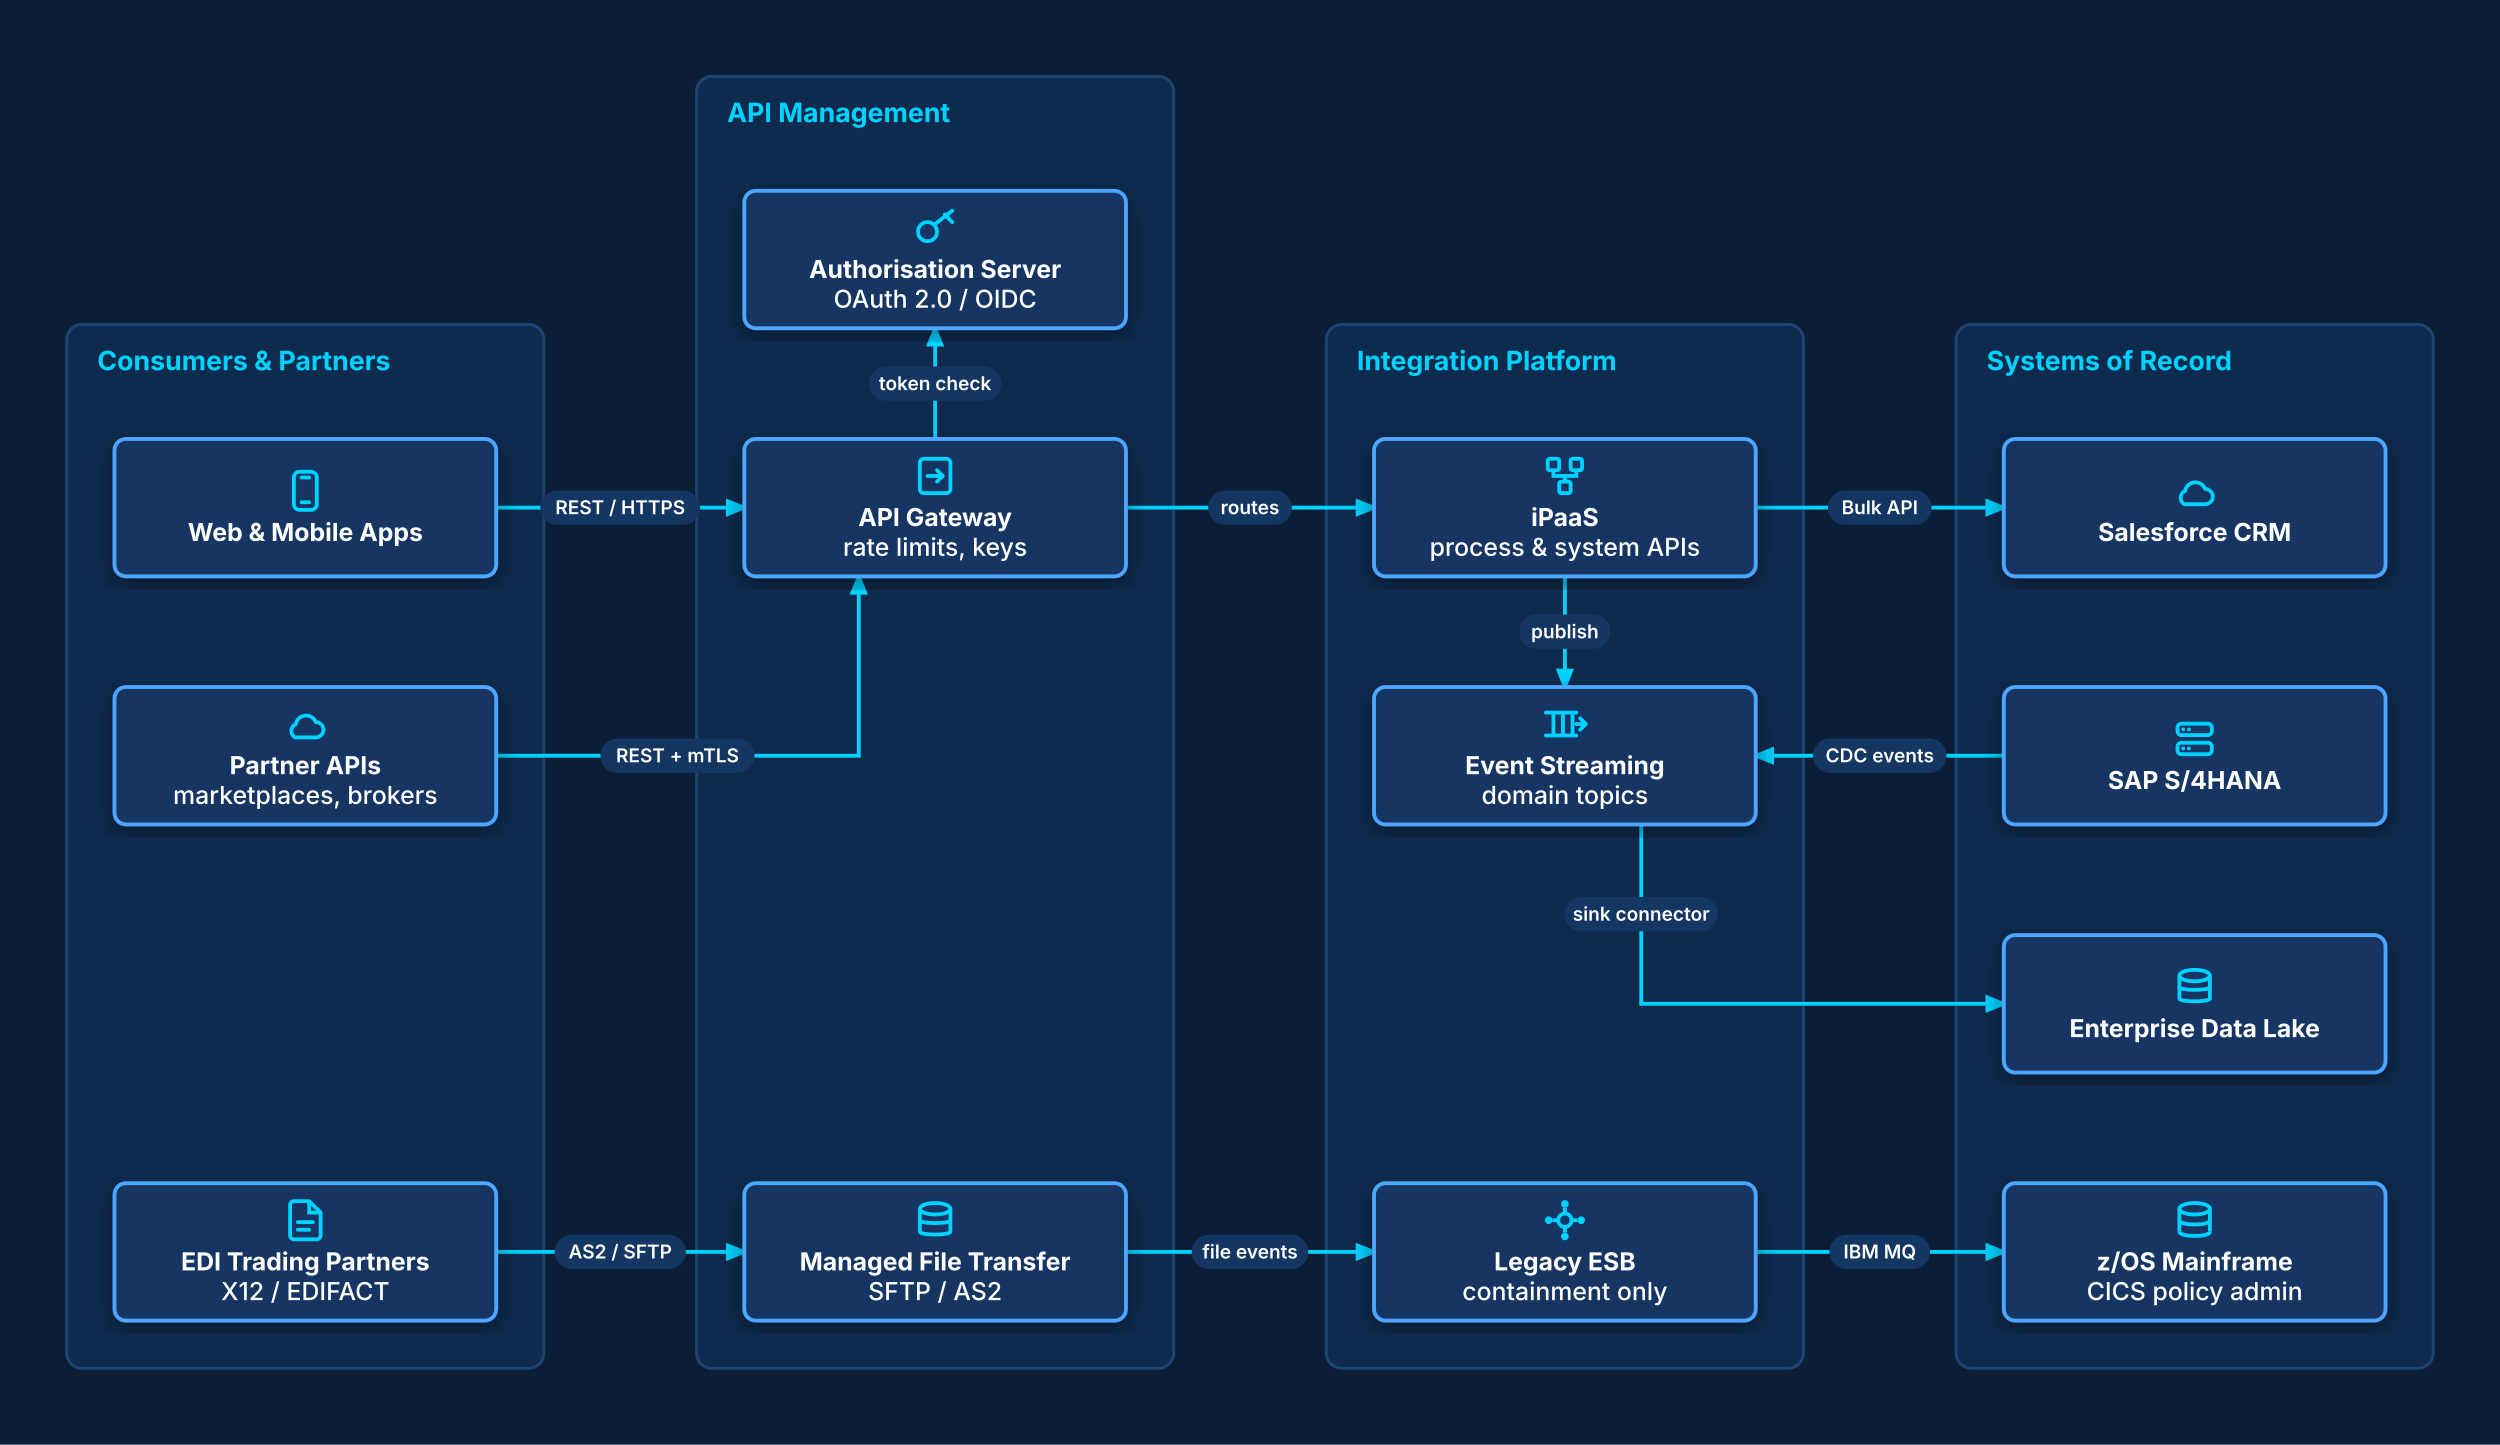
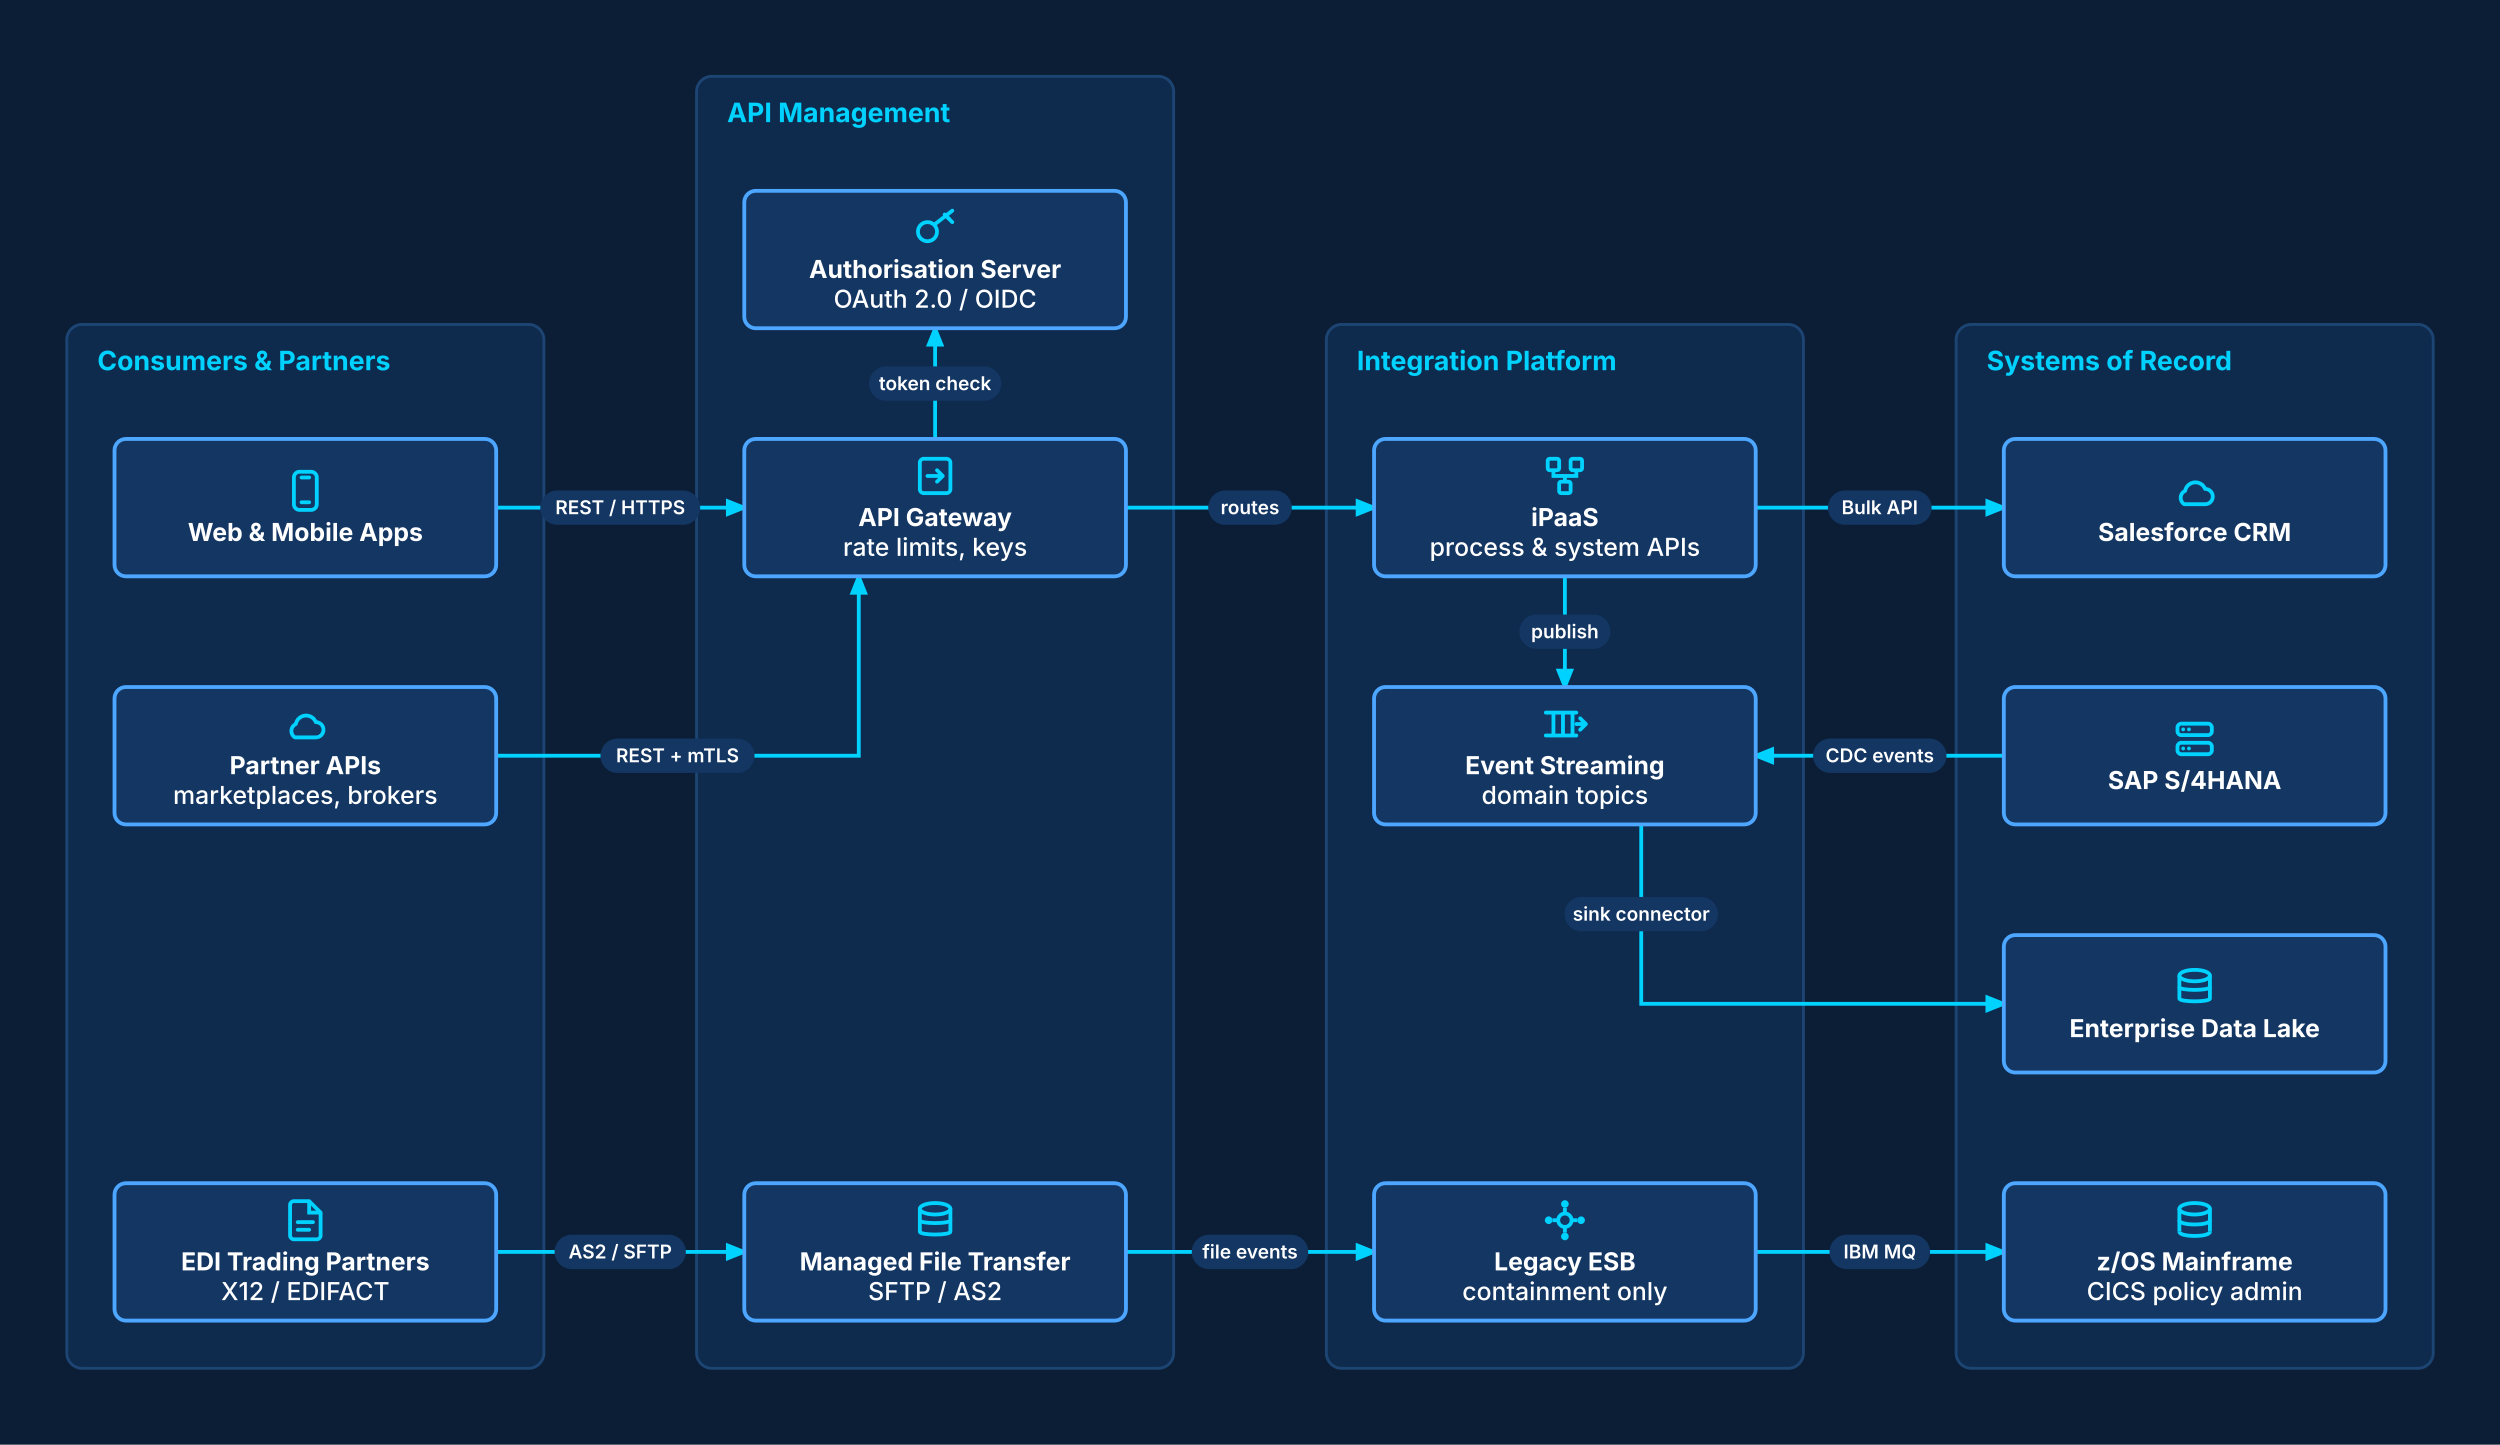
- <svg xmlns="http://www.w3.org/2000/svg" viewBox="0 0 1310 757" width="1310" height="757">
+ <svg xmlns="http://www.w3.org/2000/svg" viewBox="0 0 1310 757" width="1965" height="1135.5">
  <defs>
    <marker id="arrow" viewBox="0 0 10 10" refX="8" refY="5" markerWidth="6" markerHeight="6" orient="auto-start-reverse">
      <path d="M 0 1 L 10 5 L 0 9 z" fill="#00D2FF" />
    </marker>
    <marker id="arrow-tail" viewBox="0 0 10 10" refX="2" refY="5" markerWidth="6" markerHeight="6" orient="auto">
      <path d="M 10 1 L 0 5 L 10 9 z" fill="#00D2FF" />
    </marker>
-     <filter id="shadow" x="-10%" y="-10%" width="120%" height="120%">
-       <feDropShadow dx="0" dy="4" stdDeviation="6" flood-color="#000000" flood-opacity="0.4" />
-     </filter>
  </defs>
  <rect width="100%" height="100%" fill="#0B1E36" />
  <g id="group_1">
    <rect x="35" y="170" width="250" height="547" rx="8" fill="#0E2A4D" stroke="#1D4573" stroke-width="1.5" />
-     <text x="51" y="194" fill="#00D2FF" font-family="Inter, -apple-system, BlinkMacSystemFont, 'Segoe UI', Roboto, sans-serif" font-size="14" font-weight="700" text-anchor="start">Consumers &amp; Partners</text>
+     <text x="51" y="194" fill="#00D2FF" font-family="Inter, 'DejaVu Sans', 'Liberation Sans', -apple-system, BlinkMacSystemFont, 'Segoe UI', Roboto, sans-serif" font-size="14" font-weight="700" text-anchor="start">Consumers &amp; Partners</text>
  </g>
  <g id="group_5">
    <rect x="365" y="40" width="250" height="677" rx="8" fill="#0E2A4D" stroke="#1D4573" stroke-width="1.5" />
-     <text x="381" y="64" fill="#00D2FF" font-family="Inter, -apple-system, BlinkMacSystemFont, 'Segoe UI', Roboto, sans-serif" font-size="14" font-weight="700" text-anchor="start">API Management</text>
+     <text x="381" y="64" fill="#00D2FF" font-family="Inter, 'DejaVu Sans', 'Liberation Sans', -apple-system, BlinkMacSystemFont, 'Segoe UI', Roboto, sans-serif" font-size="14" font-weight="700" text-anchor="start">API Management</text>
  </g>
  <g id="group_9">
    <rect x="695" y="170" width="250" height="547" rx="8" fill="#0E2A4D" stroke="#1D4573" stroke-width="1.5" />
-     <text x="711" y="194" fill="#00D2FF" font-family="Inter, -apple-system, BlinkMacSystemFont, 'Segoe UI', Roboto, sans-serif" font-size="14" font-weight="700" text-anchor="start">Integration Platform</text>
+     <text x="711" y="194" fill="#00D2FF" font-family="Inter, 'DejaVu Sans', 'Liberation Sans', -apple-system, BlinkMacSystemFont, 'Segoe UI', Roboto, sans-serif" font-size="14" font-weight="700" text-anchor="start">Integration Platform</text>
  </g>
  <g id="group_13">
    <rect x="1025" y="170" width="250" height="547" rx="8" fill="#0E2A4D" stroke="#1D4573" stroke-width="1.5" />
-     <text x="1041" y="194" fill="#00D2FF" font-family="Inter, -apple-system, BlinkMacSystemFont, 'Segoe UI', Roboto, sans-serif" font-size="14" font-weight="700" text-anchor="start">Systems of Record</text>
+     <text x="1041" y="194" fill="#00D2FF" font-family="Inter, 'DejaVu Sans', 'Liberation Sans', -apple-system, BlinkMacSystemFont, 'Segoe UI', Roboto, sans-serif" font-size="14" font-weight="700" text-anchor="start">Systems of Record</text>
  </g>
  <path d="M 260 266 L 390 266" fill="none" stroke="#00D2FF" stroke-width="2" marker-end="url(#arrow)" />
  <path d="M 260 396 L 450 396 L 450 302" fill="none" stroke="#00D2FF" stroke-width="2" marker-end="url(#arrow)" />
  <path d="M 490 230 L 490 172" fill="none" stroke="#00D2FF" stroke-width="2" marker-end="url(#arrow)" />
  <path d="M 590 266 L 720 266" fill="none" stroke="#00D2FF" stroke-width="2" marker-end="url(#arrow)" />
  <path d="M 920 266 L 1050 266" fill="none" stroke="#00D2FF" stroke-width="2" marker-end="url(#arrow)" />
  <path d="M 820 302 L 820 360" fill="none" stroke="#00D2FF" stroke-width="2" marker-end="url(#arrow)" />
  <path d="M 1050 396 L 920 396" fill="none" stroke="#00D2FF" stroke-width="2" marker-end="url(#arrow)" />
  <path d="M 860 432 L 860 526 L 1050 526" fill="none" stroke="#00D2FF" stroke-width="2" marker-end="url(#arrow)" />
  <path d="M 260 656 L 390 656" fill="none" stroke="#00D2FF" stroke-width="2" marker-end="url(#arrow)" />
  <path d="M 590 656 L 720 656" fill="none" stroke="#00D2FF" stroke-width="2" marker-end="url(#arrow)" />
  <path d="M 920 656 L 1050 656" fill="none" stroke="#00D2FF" stroke-width="2" marker-end="url(#arrow)" />
  <g class="badge">
    <rect x="283.11" y="257" width="83.78" height="18" rx="9" fill="#133663" />
-     <text x="325" y="269.44" fill="#FFFFFF" font-family="Inter, -apple-system, BlinkMacSystemFont, 'Segoe UI', Roboto, sans-serif" font-size="10" font-weight="600" text-anchor="middle">REST / HTTPS</text>
+     <text x="325" y="269.44" fill="#FFFFFF" font-family="Inter, 'DejaVu Sans', 'Liberation Sans', -apple-system, BlinkMacSystemFont, 'Segoe UI', Roboto, sans-serif" font-size="10" font-weight="600" text-anchor="middle">REST / HTTPS</text>
  </g>
  <g class="badge">
    <rect x="314.63" y="387" width="80.74" height="18" rx="9" fill="#133663" />
-     <text x="355" y="399.44" fill="#FFFFFF" font-family="Inter, -apple-system, BlinkMacSystemFont, 'Segoe UI', Roboto, sans-serif" font-size="10" font-weight="600" text-anchor="middle">REST + mTLS</text>
+     <text x="355" y="399.44" fill="#FFFFFF" font-family="Inter, 'DejaVu Sans', 'Liberation Sans', -apple-system, BlinkMacSystemFont, 'Segoe UI', Roboto, sans-serif" font-size="10" font-weight="600" text-anchor="middle">REST + mTLS</text>
  </g>
  <g class="badge">
    <rect x="455.32" y="192" width="69.36" height="18" rx="9" fill="#133663" />
-     <text x="490" y="204.44" fill="#FFFFFF" font-family="Inter, -apple-system, BlinkMacSystemFont, 'Segoe UI', Roboto, sans-serif" font-size="10" font-weight="600" text-anchor="middle">token check</text>
+     <text x="490" y="204.44" fill="#FFFFFF" font-family="Inter, 'DejaVu Sans', 'Liberation Sans', -apple-system, BlinkMacSystemFont, 'Segoe UI', Roboto, sans-serif" font-size="10" font-weight="600" text-anchor="middle">token check</text>
  </g>
  <g class="badge">
    <rect x="633.1" y="257" width="43.79" height="18" rx="9" fill="#133663" />
-     <text x="655" y="269.44" fill="#FFFFFF" font-family="Inter, -apple-system, BlinkMacSystemFont, 'Segoe UI', Roboto, sans-serif" font-size="10" font-weight="600" text-anchor="middle">routes</text>
+     <text x="655" y="269.44" fill="#FFFFFF" font-family="Inter, 'DejaVu Sans', 'Liberation Sans', -apple-system, BlinkMacSystemFont, 'Segoe UI', Roboto, sans-serif" font-size="10" font-weight="600" text-anchor="middle">routes</text>
  </g>
  <g class="badge">
    <rect x="957.83" y="257" width="54.35" height="18" rx="9" fill="#133663" />
-     <text x="985" y="269.44" fill="#FFFFFF" font-family="Inter, -apple-system, BlinkMacSystemFont, 'Segoe UI', Roboto, sans-serif" font-size="10" font-weight="600" text-anchor="middle">Bulk API</text>
+     <text x="985" y="269.44" fill="#FFFFFF" font-family="Inter, 'DejaVu Sans', 'Liberation Sans', -apple-system, BlinkMacSystemFont, 'Segoe UI', Roboto, sans-serif" font-size="10" font-weight="600" text-anchor="middle">Bulk API</text>
  </g>
  <g class="badge">
    <rect x="796.16" y="322" width="47.69" height="18" rx="9" fill="#133663" />
-     <text x="820" y="334.44" fill="#FFFFFF" font-family="Inter, -apple-system, BlinkMacSystemFont, 'Segoe UI', Roboto, sans-serif" font-size="10" font-weight="600" text-anchor="middle">publish</text>
+     <text x="820" y="334.44" fill="#FFFFFF" font-family="Inter, 'DejaVu Sans', 'Liberation Sans', -apple-system, BlinkMacSystemFont, 'Segoe UI', Roboto, sans-serif" font-size="10" font-weight="600" text-anchor="middle">publish</text>
  </g>
  <g class="badge">
    <rect x="950.05" y="387" width="69.91" height="18" rx="9" fill="#133663" />
-     <text x="985" y="399.44" fill="#FFFFFF" font-family="Inter, -apple-system, BlinkMacSystemFont, 'Segoe UI', Roboto, sans-serif" font-size="10" font-weight="600" text-anchor="middle">CDC events</text>
+     <text x="985" y="399.44" fill="#FFFFFF" font-family="Inter, 'DejaVu Sans', 'Liberation Sans', -apple-system, BlinkMacSystemFont, 'Segoe UI', Roboto, sans-serif" font-size="10" font-weight="600" text-anchor="middle">CDC events</text>
  </g>
  <g class="badge">
    <rect x="819.76" y="470" width="80.48" height="18" rx="9" fill="#133663" />
-     <text x="860" y="482.44" fill="#FFFFFF" font-family="Inter, -apple-system, BlinkMacSystemFont, 'Segoe UI', Roboto, sans-serif" font-size="10" font-weight="600" text-anchor="middle">sink connector</text>
+     <text x="860" y="482.44" fill="#FFFFFF" font-family="Inter, 'DejaVu Sans', 'Liberation Sans', -apple-system, BlinkMacSystemFont, 'Segoe UI', Roboto, sans-serif" font-size="10" font-weight="600" text-anchor="middle">sink connector</text>
  </g>
  <g class="badge">
    <rect x="290.6" y="647" width="68.79" height="18" rx="9" fill="#133663" />
-     <text x="325" y="659.44" fill="#FFFFFF" font-family="Inter, -apple-system, BlinkMacSystemFont, 'Segoe UI', Roboto, sans-serif" font-size="10" font-weight="600" text-anchor="middle">AS2 / SFTP</text>
+     <text x="325" y="659.44" fill="#FFFFFF" font-family="Inter, 'DejaVu Sans', 'Liberation Sans', -apple-system, BlinkMacSystemFont, 'Segoe UI', Roboto, sans-serif" font-size="10" font-weight="600" text-anchor="middle">AS2 / SFTP</text>
  </g>
  <g class="badge">
    <rect x="624.49" y="647" width="61.02" height="18" rx="9" fill="#133663" />
-     <text x="655" y="659.44" fill="#FFFFFF" font-family="Inter, -apple-system, BlinkMacSystemFont, 'Segoe UI', Roboto, sans-serif" font-size="10" font-weight="600" text-anchor="middle">file events</text>
+     <text x="655" y="659.44" fill="#FFFFFF" font-family="Inter, 'DejaVu Sans', 'Liberation Sans', -apple-system, BlinkMacSystemFont, 'Segoe UI', Roboto, sans-serif" font-size="10" font-weight="600" text-anchor="middle">file events</text>
  </g>
  <g class="badge">
    <rect x="958.67" y="647" width="52.67" height="18" rx="9" fill="#133663" />
-     <text x="985" y="659.44" fill="#FFFFFF" font-family="Inter, -apple-system, BlinkMacSystemFont, 'Segoe UI', Roboto, sans-serif" font-size="10" font-weight="600" text-anchor="middle">IBM MQ</text>
-   </g>
-   <g id="shape_2" filter="url(#shadow)">
+     <text x="985" y="659.44" fill="#FFFFFF" font-family="Inter, 'DejaVu Sans', 'Liberation Sans', -apple-system, BlinkMacSystemFont, 'Segoe UI', Roboto, sans-serif" font-size="10" font-weight="600" text-anchor="middle">IBM MQ</text>
+   </g>
+   <g id="shape_2">
    <rect x="60" y="230" width="200" height="72" rx="6" fill="#133663" stroke="#4DA6FF" stroke-width="2" />
    <g class="icon icon-mobile" transform="translate(148, 245.2) scale(1)">
      <rect x="6" y="2" width="12" height="20" rx="3" fill="none" stroke="#00D2FF" stroke-width="2" />
      <line x1="10" y1="18" x2="14" y2="18" stroke="#00D2FF" stroke-width="2" stroke-linecap="round" />
      <line x1="10" y1="5" x2="14" y2="5" stroke="#00D2FF" stroke-width="2" stroke-linecap="round" />
    </g>
-     <text x="160" y="283.47" fill="#FFFFFF" font-family="Inter, -apple-system, BlinkMacSystemFont, 'Segoe UI', Roboto, sans-serif" font-size="13" font-weight="700" text-anchor="middle">Web &amp; Mobile Apps</text>
-   </g>
-   <g id="shape_3" filter="url(#shadow)">
+     <text x="160" y="283.47" fill="#FFFFFF" font-family="Inter, 'DejaVu Sans', 'Liberation Sans', -apple-system, BlinkMacSystemFont, 'Segoe UI', Roboto, sans-serif" font-size="13" font-weight="700" text-anchor="middle">Web &amp; Mobile Apps</text>
+   </g>
+   <g id="shape_3">
    <rect x="60" y="360" width="200" height="72" rx="6" fill="#133663" stroke="#4DA6FF" stroke-width="2" />
    <g class="icon icon-cloud" transform="translate(148, 367.4) scale(1)">
      <path d="M 6.5 19 H 17.5 A 4 4 0 0 0 17.5 11 A 5.5 5.5 0 0 0 7 12 A 4 4 0 0 0 6.5 19 Z" fill="none" stroke="#00D2FF" stroke-width="2" stroke-linejoin="round" />
    </g>
-     <text x="160" y="405.67" fill="#FFFFFF" font-family="Inter, -apple-system, BlinkMacSystemFont, 'Segoe UI', Roboto, sans-serif" font-size="13" font-weight="700" text-anchor="middle">Partner APIs</text>
-     <text x="160" y="421.27" fill="#FFFFFF" font-family="Inter, -apple-system, BlinkMacSystemFont, 'Segoe UI', Roboto, sans-serif" font-size="13" font-weight="500" text-anchor="middle">marketplaces, brokers</text>
-   </g>
-   <g id="shape_4" filter="url(#shadow)">
+     <text x="160" y="405.67" fill="#FFFFFF" font-family="Inter, 'DejaVu Sans', 'Liberation Sans', -apple-system, BlinkMacSystemFont, 'Segoe UI', Roboto, sans-serif" font-size="13" font-weight="700" text-anchor="middle">Partner APIs</text>
+     <text x="160" y="421.27" fill="#FFFFFF" font-family="Inter, 'DejaVu Sans', 'Liberation Sans', -apple-system, BlinkMacSystemFont, 'Segoe UI', Roboto, sans-serif" font-size="13" font-weight="500" text-anchor="middle">marketplaces, brokers</text>
+   </g>
+   <g id="shape_4">
    <rect x="60" y="620" width="200" height="72" rx="6" fill="#133663" stroke="#4DA6FF" stroke-width="2" />
    <g class="icon icon-document" transform="translate(148, 627.4) scale(1)">
      <path d="M 14 2 H 6 A 2 2 0 0 0 4 4 V 20 A 2 2 0 0 0 6 22 H 18 A 2 2 0 0 0 20 20 V 8 Z" fill="none" stroke="#00D2FF" stroke-width="2" stroke-linejoin="round" />
      <polyline points="14,2 14,8 20,8" fill="none" stroke="#00D2FF" stroke-width="2" />
      <line x1="8" y1="13" x2="16" y2="13" stroke="#00D2FF" stroke-width="2" stroke-linecap="round" />
      <line x1="8" y1="17" x2="14" y2="17" stroke="#00D2FF" stroke-width="2" stroke-linecap="round" />
    </g>
-     <text x="160" y="665.67" fill="#FFFFFF" font-family="Inter, -apple-system, BlinkMacSystemFont, 'Segoe UI', Roboto, sans-serif" font-size="13" font-weight="700" text-anchor="middle">EDI Trading Partners</text>
-     <text x="160" y="681.27" fill="#FFFFFF" font-family="Inter, -apple-system, BlinkMacSystemFont, 'Segoe UI', Roboto, sans-serif" font-size="13" font-weight="500" text-anchor="middle">X12 / EDIFACT</text>
-   </g>
-   <g id="shape_6" filter="url(#shadow)">
+     <text x="160" y="665.67" fill="#FFFFFF" font-family="Inter, 'DejaVu Sans', 'Liberation Sans', -apple-system, BlinkMacSystemFont, 'Segoe UI', Roboto, sans-serif" font-size="13" font-weight="700" text-anchor="middle">EDI Trading Partners</text>
+     <text x="160" y="681.27" fill="#FFFFFF" font-family="Inter, 'DejaVu Sans', 'Liberation Sans', -apple-system, BlinkMacSystemFont, 'Segoe UI', Roboto, sans-serif" font-size="13" font-weight="500" text-anchor="middle">X12 / EDIFACT</text>
+   </g>
+   <g id="shape_6">
    <rect x="390" y="100" width="200" height="72" rx="6" fill="#133663" stroke="#4DA6FF" stroke-width="2" />
    <g class="icon icon-key" transform="translate(478, 107.4) scale(1)">
      <circle cx="8" cy="14" r="5" fill="none" stroke="#00D2FF" stroke-width="2" />
      <line x1="12" y1="10" x2="21" y2="3" stroke="#00D2FF" stroke-width="2" stroke-linecap="round" />
      <line x1="17" y1="5" x2="19" y2="7" stroke="#00D2FF" stroke-width="2" stroke-linecap="round" />
      <line x1="19" y1="7" x2="21" y2="9" stroke="#00D2FF" stroke-width="2" stroke-linecap="round" />
    </g>
-     <text x="490" y="145.67" fill="#FFFFFF" font-family="Inter, -apple-system, BlinkMacSystemFont, 'Segoe UI', Roboto, sans-serif" font-size="13" font-weight="700" text-anchor="middle">Authorisation Server</text>
-     <text x="490" y="161.27" fill="#FFFFFF" font-family="Inter, -apple-system, BlinkMacSystemFont, 'Segoe UI', Roboto, sans-serif" font-size="13" font-weight="500" text-anchor="middle">OAuth 2.0 / OIDC</text>
-   </g>
-   <g id="shape_7" filter="url(#shadow)">
+     <text x="490" y="145.67" fill="#FFFFFF" font-family="Inter, 'DejaVu Sans', 'Liberation Sans', -apple-system, BlinkMacSystemFont, 'Segoe UI', Roboto, sans-serif" font-size="13" font-weight="700" text-anchor="middle">Authorisation Server</text>
+     <text x="490" y="161.27" fill="#FFFFFF" font-family="Inter, 'DejaVu Sans', 'Liberation Sans', -apple-system, BlinkMacSystemFont, 'Segoe UI', Roboto, sans-serif" font-size="13" font-weight="500" text-anchor="middle">OAuth 2.0 / OIDC</text>
+   </g>
+   <g id="shape_7">
    <rect x="390" y="230" width="200" height="72" rx="6" fill="#133663" stroke="#4DA6FF" stroke-width="2" />
    <g class="icon icon-api_gateway" transform="translate(478, 237.4) scale(1)">
      <rect x="4" y="3" width="16" height="18" rx="2" fill="none" stroke="#00D2FF" stroke-width="2" />
      <path d="M 8 12 H 16 M 13 9 L 16 12 L 13 15" fill="none" stroke="#00D2FF" stroke-width="2" stroke-linecap="round" stroke-linejoin="round" />
    </g>
-     <text x="490" y="275.67" fill="#FFFFFF" font-family="Inter, -apple-system, BlinkMacSystemFont, 'Segoe UI', Roboto, sans-serif" font-size="13" font-weight="700" text-anchor="middle">API Gateway</text>
-     <text x="490" y="291.27" fill="#FFFFFF" font-family="Inter, -apple-system, BlinkMacSystemFont, 'Segoe UI', Roboto, sans-serif" font-size="13" font-weight="500" text-anchor="middle">rate limits, keys</text>
-   </g>
-   <g id="shape_8" filter="url(#shadow)">
+     <text x="490" y="275.67" fill="#FFFFFF" font-family="Inter, 'DejaVu Sans', 'Liberation Sans', -apple-system, BlinkMacSystemFont, 'Segoe UI', Roboto, sans-serif" font-size="13" font-weight="700" text-anchor="middle">API Gateway</text>
+     <text x="490" y="291.27" fill="#FFFFFF" font-family="Inter, 'DejaVu Sans', 'Liberation Sans', -apple-system, BlinkMacSystemFont, 'Segoe UI', Roboto, sans-serif" font-size="13" font-weight="500" text-anchor="middle">rate limits, keys</text>
+   </g>
+   <g id="shape_8">
    <rect x="390" y="620" width="200" height="72" rx="6" fill="#133663" stroke="#4DA6FF" stroke-width="2" />
    <g class="icon icon-storage" transform="translate(478, 627.4) scale(1)">
      <ellipse cx="12" cy="6" rx="8" ry="3" fill="none" stroke="#00D2FF" stroke-width="2" />
      <path d="M 4 6 V 18 C 4 20 20 20 20 18 V 6" fill="none" stroke="#00D2FF" stroke-width="2" />
      <path d="M 4 12 C 4 14 20 14 20 12" fill="none" stroke="#00D2FF" stroke-width="2" />
    </g>
-     <text x="490" y="665.67" fill="#FFFFFF" font-family="Inter, -apple-system, BlinkMacSystemFont, 'Segoe UI', Roboto, sans-serif" font-size="13" font-weight="700" text-anchor="middle">Managed File Transfer</text>
-     <text x="490" y="681.27" fill="#FFFFFF" font-family="Inter, -apple-system, BlinkMacSystemFont, 'Segoe UI', Roboto, sans-serif" font-size="13" font-weight="500" text-anchor="middle">SFTP / AS2</text>
-   </g>
-   <g id="shape_10" filter="url(#shadow)">
+     <text x="490" y="665.67" fill="#FFFFFF" font-family="Inter, 'DejaVu Sans', 'Liberation Sans', -apple-system, BlinkMacSystemFont, 'Segoe UI', Roboto, sans-serif" font-size="13" font-weight="700" text-anchor="middle">Managed File Transfer</text>
+     <text x="490" y="681.27" fill="#FFFFFF" font-family="Inter, 'DejaVu Sans', 'Liberation Sans', -apple-system, BlinkMacSystemFont, 'Segoe UI', Roboto, sans-serif" font-size="13" font-weight="500" text-anchor="middle">SFTP / AS2</text>
+   </g>
+   <g id="shape_10">
    <rect x="720" y="230" width="200" height="72" rx="6" fill="#133663" stroke="#4DA6FF" stroke-width="2" />
    <g class="icon icon-workflow" transform="translate(808, 237.4) scale(1)">
      <rect x="3" y="3" width="6" height="6" rx="1" fill="none" stroke="#00D2FF" stroke-width="2" />
      <rect x="15" y="3" width="6" height="6" rx="1" fill="none" stroke="#00D2FF" stroke-width="2" />
      <rect x="9" y="15" width="6" height="6" rx="1" fill="none" stroke="#00D2FF" stroke-width="2" />
      <path d="M 6 9 V 12 H 12 V 15 M 18 9 V 12 H 12" fill="none" stroke="#00D2FF" stroke-width="2" />
    </g>
-     <text x="820" y="275.67" fill="#FFFFFF" font-family="Inter, -apple-system, BlinkMacSystemFont, 'Segoe UI', Roboto, sans-serif" font-size="13" font-weight="700" text-anchor="middle">iPaaS</text>
-     <text x="820" y="291.27" fill="#FFFFFF" font-family="Inter, -apple-system, BlinkMacSystemFont, 'Segoe UI', Roboto, sans-serif" font-size="13" font-weight="500" text-anchor="middle">process &amp; system APIs</text>
-   </g>
-   <g id="shape_11" filter="url(#shadow)">
+     <text x="820" y="275.67" fill="#FFFFFF" font-family="Inter, 'DejaVu Sans', 'Liberation Sans', -apple-system, BlinkMacSystemFont, 'Segoe UI', Roboto, sans-serif" font-size="13" font-weight="700" text-anchor="middle">iPaaS</text>
+     <text x="820" y="291.27" fill="#FFFFFF" font-family="Inter, 'DejaVu Sans', 'Liberation Sans', -apple-system, BlinkMacSystemFont, 'Segoe UI', Roboto, sans-serif" font-size="13" font-weight="500" text-anchor="middle">process &amp; system APIs</text>
+   </g>
+   <g id="shape_11">
    <rect x="720" y="360" width="200" height="72" rx="6" fill="#133663" stroke="#4DA6FF" stroke-width="2" />
    <g class="icon icon-queue" transform="translate(808, 367.4) scale(1)">
      <line x1="2" y1="6" x2="18" y2="6" stroke="#00D2FF" stroke-width="2" stroke-linecap="round" />
      <line x1="2" y1="18" x2="18" y2="18" stroke="#00D2FF" stroke-width="2" stroke-linecap="round" />
      <line x1="6" y1="6" x2="6" y2="18" stroke="#00D2FF" stroke-width="2" />
      <line x1="11" y1="6" x2="11" y2="18" stroke="#00D2FF" stroke-width="2" />
      <line x1="16" y1="6" x2="16" y2="18" stroke="#00D2FF" stroke-width="2" />
      <path d="M 18 12 H 22 M 20 9 L 23 12 L 20 15" fill="none" stroke="#00D2FF" stroke-width="2" stroke-linecap="round" stroke-linejoin="round" />
    </g>
-     <text x="820" y="405.67" fill="#FFFFFF" font-family="Inter, -apple-system, BlinkMacSystemFont, 'Segoe UI', Roboto, sans-serif" font-size="13" font-weight="700" text-anchor="middle">Event Streaming</text>
-     <text x="820" y="421.27" fill="#FFFFFF" font-family="Inter, -apple-system, BlinkMacSystemFont, 'Segoe UI', Roboto, sans-serif" font-size="13" font-weight="500" text-anchor="middle">domain topics</text>
-   </g>
-   <g id="shape_12" filter="url(#shadow)">
+     <text x="820" y="405.67" fill="#FFFFFF" font-family="Inter, 'DejaVu Sans', 'Liberation Sans', -apple-system, BlinkMacSystemFont, 'Segoe UI', Roboto, sans-serif" font-size="13" font-weight="700" text-anchor="middle">Event Streaming</text>
+     <text x="820" y="421.27" fill="#FFFFFF" font-family="Inter, 'DejaVu Sans', 'Liberation Sans', -apple-system, BlinkMacSystemFont, 'Segoe UI', Roboto, sans-serif" font-size="13" font-weight="500" text-anchor="middle">domain topics</text>
+   </g>
+   <g id="shape_12">
    <rect x="720" y="620" width="200" height="72" rx="6" fill="#133663" stroke="#4DA6FF" stroke-width="2" />
    <g class="icon icon-broker" transform="translate(808, 627.4) scale(1)">
      <circle cx="12" cy="12" r="3.5" fill="none" stroke="#00D2FF" stroke-width="2" />
      <circle cx="12" cy="3.5" r="2" fill="#00D2FF" />
      <circle cx="12" cy="20.5" r="2" fill="#00D2FF" />
      <circle cx="3.5" cy="12" r="2" fill="#00D2FF" />
      <circle cx="20.5" cy="12" r="2" fill="#00D2FF" />
      <line x1="12" y1="5.5" x2="12" y2="8.5" stroke="#00D2FF" stroke-width="2" />
      <line x1="12" y1="15.5" x2="12" y2="18.5" stroke="#00D2FF" stroke-width="2" />
      <line x1="5.5" y1="12" x2="8.5" y2="12" stroke="#00D2FF" stroke-width="2" />
      <line x1="15.5" y1="12" x2="18.5" y2="12" stroke="#00D2FF" stroke-width="2" />
    </g>
-     <text x="820" y="665.67" fill="#FFFFFF" font-family="Inter, -apple-system, BlinkMacSystemFont, 'Segoe UI', Roboto, sans-serif" font-size="13" font-weight="700" text-anchor="middle">Legacy ESB</text>
-     <text x="820" y="681.27" fill="#FFFFFF" font-family="Inter, -apple-system, BlinkMacSystemFont, 'Segoe UI', Roboto, sans-serif" font-size="13" font-weight="500" text-anchor="middle">containment only</text>
-   </g>
-   <g id="shape_14" filter="url(#shadow)">
+     <text x="820" y="665.67" fill="#FFFFFF" font-family="Inter, 'DejaVu Sans', 'Liberation Sans', -apple-system, BlinkMacSystemFont, 'Segoe UI', Roboto, sans-serif" font-size="13" font-weight="700" text-anchor="middle">Legacy ESB</text>
+     <text x="820" y="681.27" fill="#FFFFFF" font-family="Inter, 'DejaVu Sans', 'Liberation Sans', -apple-system, BlinkMacSystemFont, 'Segoe UI', Roboto, sans-serif" font-size="13" font-weight="500" text-anchor="middle">containment only</text>
+   </g>
+   <g id="shape_14">
    <rect x="1050" y="230" width="200" height="72" rx="6" fill="#133663" stroke="#4DA6FF" stroke-width="2" />
    <g class="icon icon-cloud" transform="translate(1138, 245.2) scale(1)">
      <path d="M 6.5 19 H 17.5 A 4 4 0 0 0 17.5 11 A 5.5 5.5 0 0 0 7 12 A 4 4 0 0 0 6.5 19 Z" fill="none" stroke="#00D2FF" stroke-width="2" stroke-linejoin="round" />
    </g>
-     <text x="1150" y="283.47" fill="#FFFFFF" font-family="Inter, -apple-system, BlinkMacSystemFont, 'Segoe UI', Roboto, sans-serif" font-size="13" font-weight="700" text-anchor="middle">Salesforce CRM</text>
-   </g>
-   <g id="shape_15" filter="url(#shadow)">
+     <text x="1150" y="283.47" fill="#FFFFFF" font-family="Inter, 'DejaVu Sans', 'Liberation Sans', -apple-system, BlinkMacSystemFont, 'Segoe UI', Roboto, sans-serif" font-size="13" font-weight="700" text-anchor="middle">Salesforce CRM</text>
+   </g>
+   <g id="shape_15">
    <rect x="1050" y="360" width="200" height="72" rx="6" fill="#133663" stroke="#4DA6FF" stroke-width="2" />
    <g class="icon icon-server" transform="translate(1138, 375.2) scale(1)">
      <rect x="3" y="4" width="18" height="6" rx="2" fill="none" stroke="#00D2FF" stroke-width="2" />
      <rect x="3" y="14" width="18" height="6" rx="2" fill="none" stroke="#00D2FF" stroke-width="2" />
      <circle cx="6" cy="7" r="1" fill="#00D2FF" />
      <circle cx="9" cy="7" r="1" fill="#00D2FF" />
      <circle cx="6" cy="17" r="1" fill="#00D2FF" />
      <circle cx="9" cy="17" r="1" fill="#00D2FF" />
    </g>
-     <text x="1150" y="413.47" fill="#FFFFFF" font-family="Inter, -apple-system, BlinkMacSystemFont, 'Segoe UI', Roboto, sans-serif" font-size="13" font-weight="700" text-anchor="middle">SAP S/4HANA</text>
-   </g>
-   <g id="shape_16" filter="url(#shadow)">
+     <text x="1150" y="413.47" fill="#FFFFFF" font-family="Inter, 'DejaVu Sans', 'Liberation Sans', -apple-system, BlinkMacSystemFont, 'Segoe UI', Roboto, sans-serif" font-size="13" font-weight="700" text-anchor="middle">SAP S/4HANA</text>
+   </g>
+   <g id="shape_16">
    <rect x="1050" y="490" width="200" height="72" rx="6" fill="#133663" stroke="#4DA6FF" stroke-width="2" />
    <g class="icon icon-storage" transform="translate(1138, 505.2) scale(1)">
      <ellipse cx="12" cy="6" rx="8" ry="3" fill="none" stroke="#00D2FF" stroke-width="2" />
      <path d="M 4 6 V 18 C 4 20 20 20 20 18 V 6" fill="none" stroke="#00D2FF" stroke-width="2" />
      <path d="M 4 12 C 4 14 20 14 20 12" fill="none" stroke="#00D2FF" stroke-width="2" />
    </g>
-     <text x="1150" y="543.47" fill="#FFFFFF" font-family="Inter, -apple-system, BlinkMacSystemFont, 'Segoe UI', Roboto, sans-serif" font-size="13" font-weight="700" text-anchor="middle">Enterprise Data Lake</text>
-   </g>
-   <g id="shape_17" filter="url(#shadow)">
+     <text x="1150" y="543.47" fill="#FFFFFF" font-family="Inter, 'DejaVu Sans', 'Liberation Sans', -apple-system, BlinkMacSystemFont, 'Segoe UI', Roboto, sans-serif" font-size="13" font-weight="700" text-anchor="middle">Enterprise Data Lake</text>
+   </g>
+   <g id="shape_17">
    <rect x="1050" y="620" width="200" height="72" rx="6" fill="#133663" stroke="#4DA6FF" stroke-width="2" />
    <g class="icon icon-database" transform="translate(1138, 627.4) scale(1)">
      <ellipse cx="12" cy="6" rx="8" ry="3" fill="none" stroke="#00D2FF" stroke-width="2" />
      <path d="M 4 12 C 4 15 20 15 20 12" fill="none" stroke="#00D2FF" stroke-width="2" />
      <path d="M 4 18 C 4 21 20 21 20 18" fill="none" stroke="#00D2FF" stroke-width="2" />
      <line x1="4" y1="6" x2="4" y2="18" stroke="#00D2FF" stroke-width="2" />
      <line x1="20" y1="6" x2="20" y2="18" stroke="#00D2FF" stroke-width="2" />
    </g>
-     <text x="1150" y="665.67" fill="#FFFFFF" font-family="Inter, -apple-system, BlinkMacSystemFont, 'Segoe UI', Roboto, sans-serif" font-size="13" font-weight="700" text-anchor="middle">z/OS Mainframe</text>
-     <text x="1150" y="681.27" fill="#FFFFFF" font-family="Inter, -apple-system, BlinkMacSystemFont, 'Segoe UI', Roboto, sans-serif" font-size="13" font-weight="500" text-anchor="middle">CICS policy admin</text>
+     <text x="1150" y="665.67" fill="#FFFFFF" font-family="Inter, 'DejaVu Sans', 'Liberation Sans', -apple-system, BlinkMacSystemFont, 'Segoe UI', Roboto, sans-serif" font-size="13" font-weight="700" text-anchor="middle">z/OS Mainframe</text>
+     <text x="1150" y="681.27" fill="#FFFFFF" font-family="Inter, 'DejaVu Sans', 'Liberation Sans', -apple-system, BlinkMacSystemFont, 'Segoe UI', Roboto, sans-serif" font-size="13" font-weight="500" text-anchor="middle">CICS policy admin</text>
  </g>
</svg>
